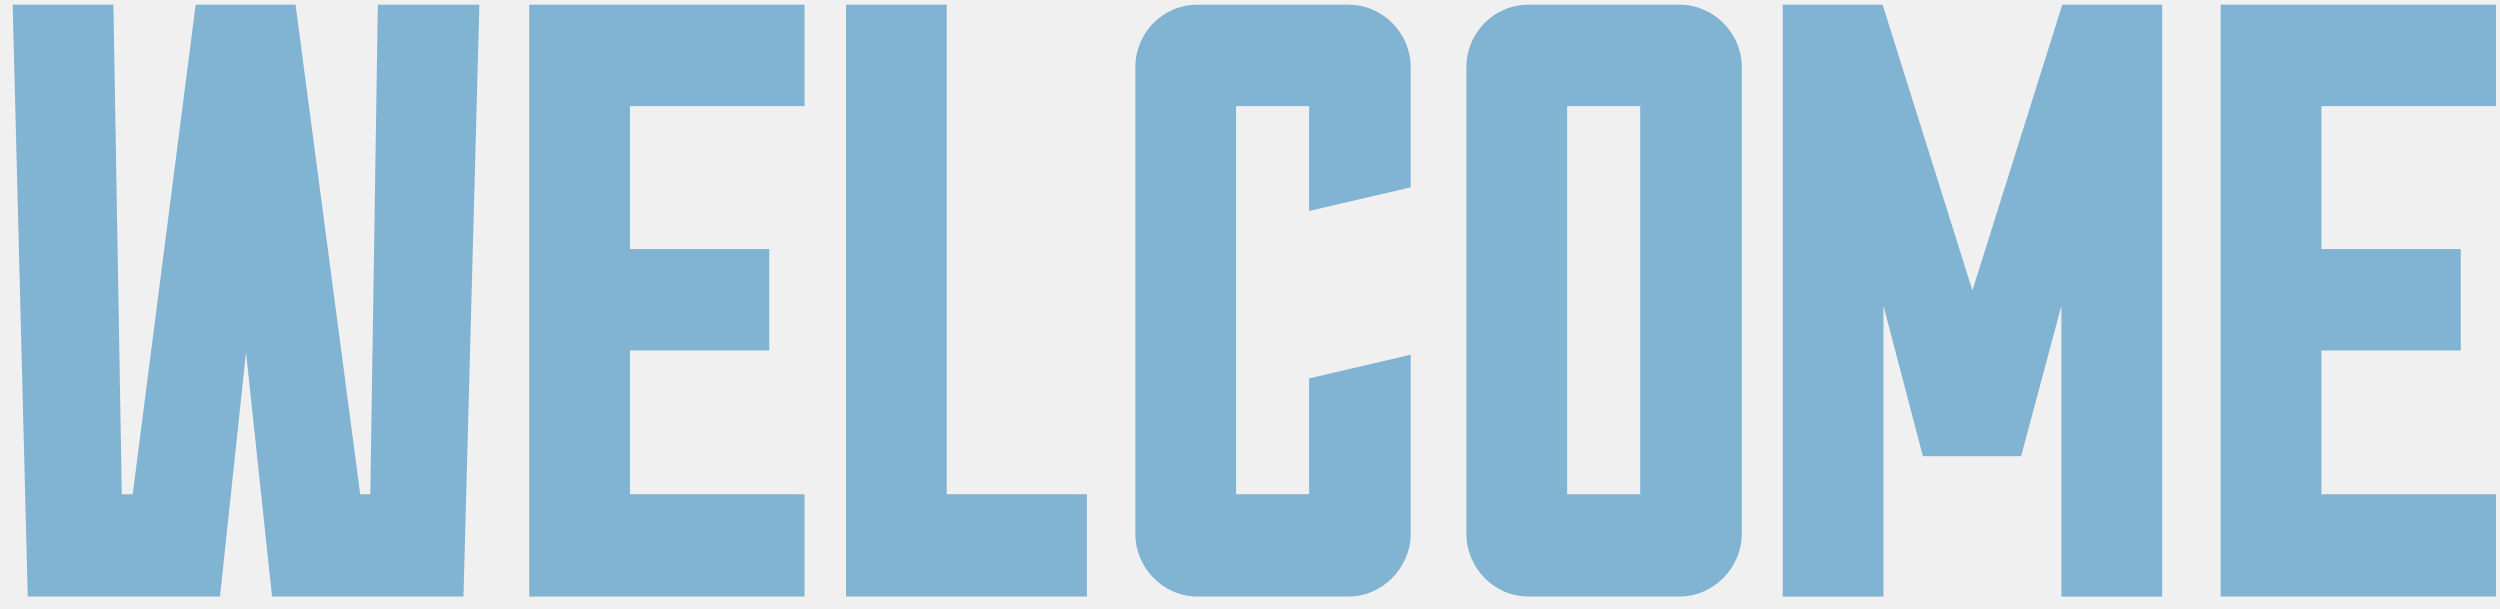
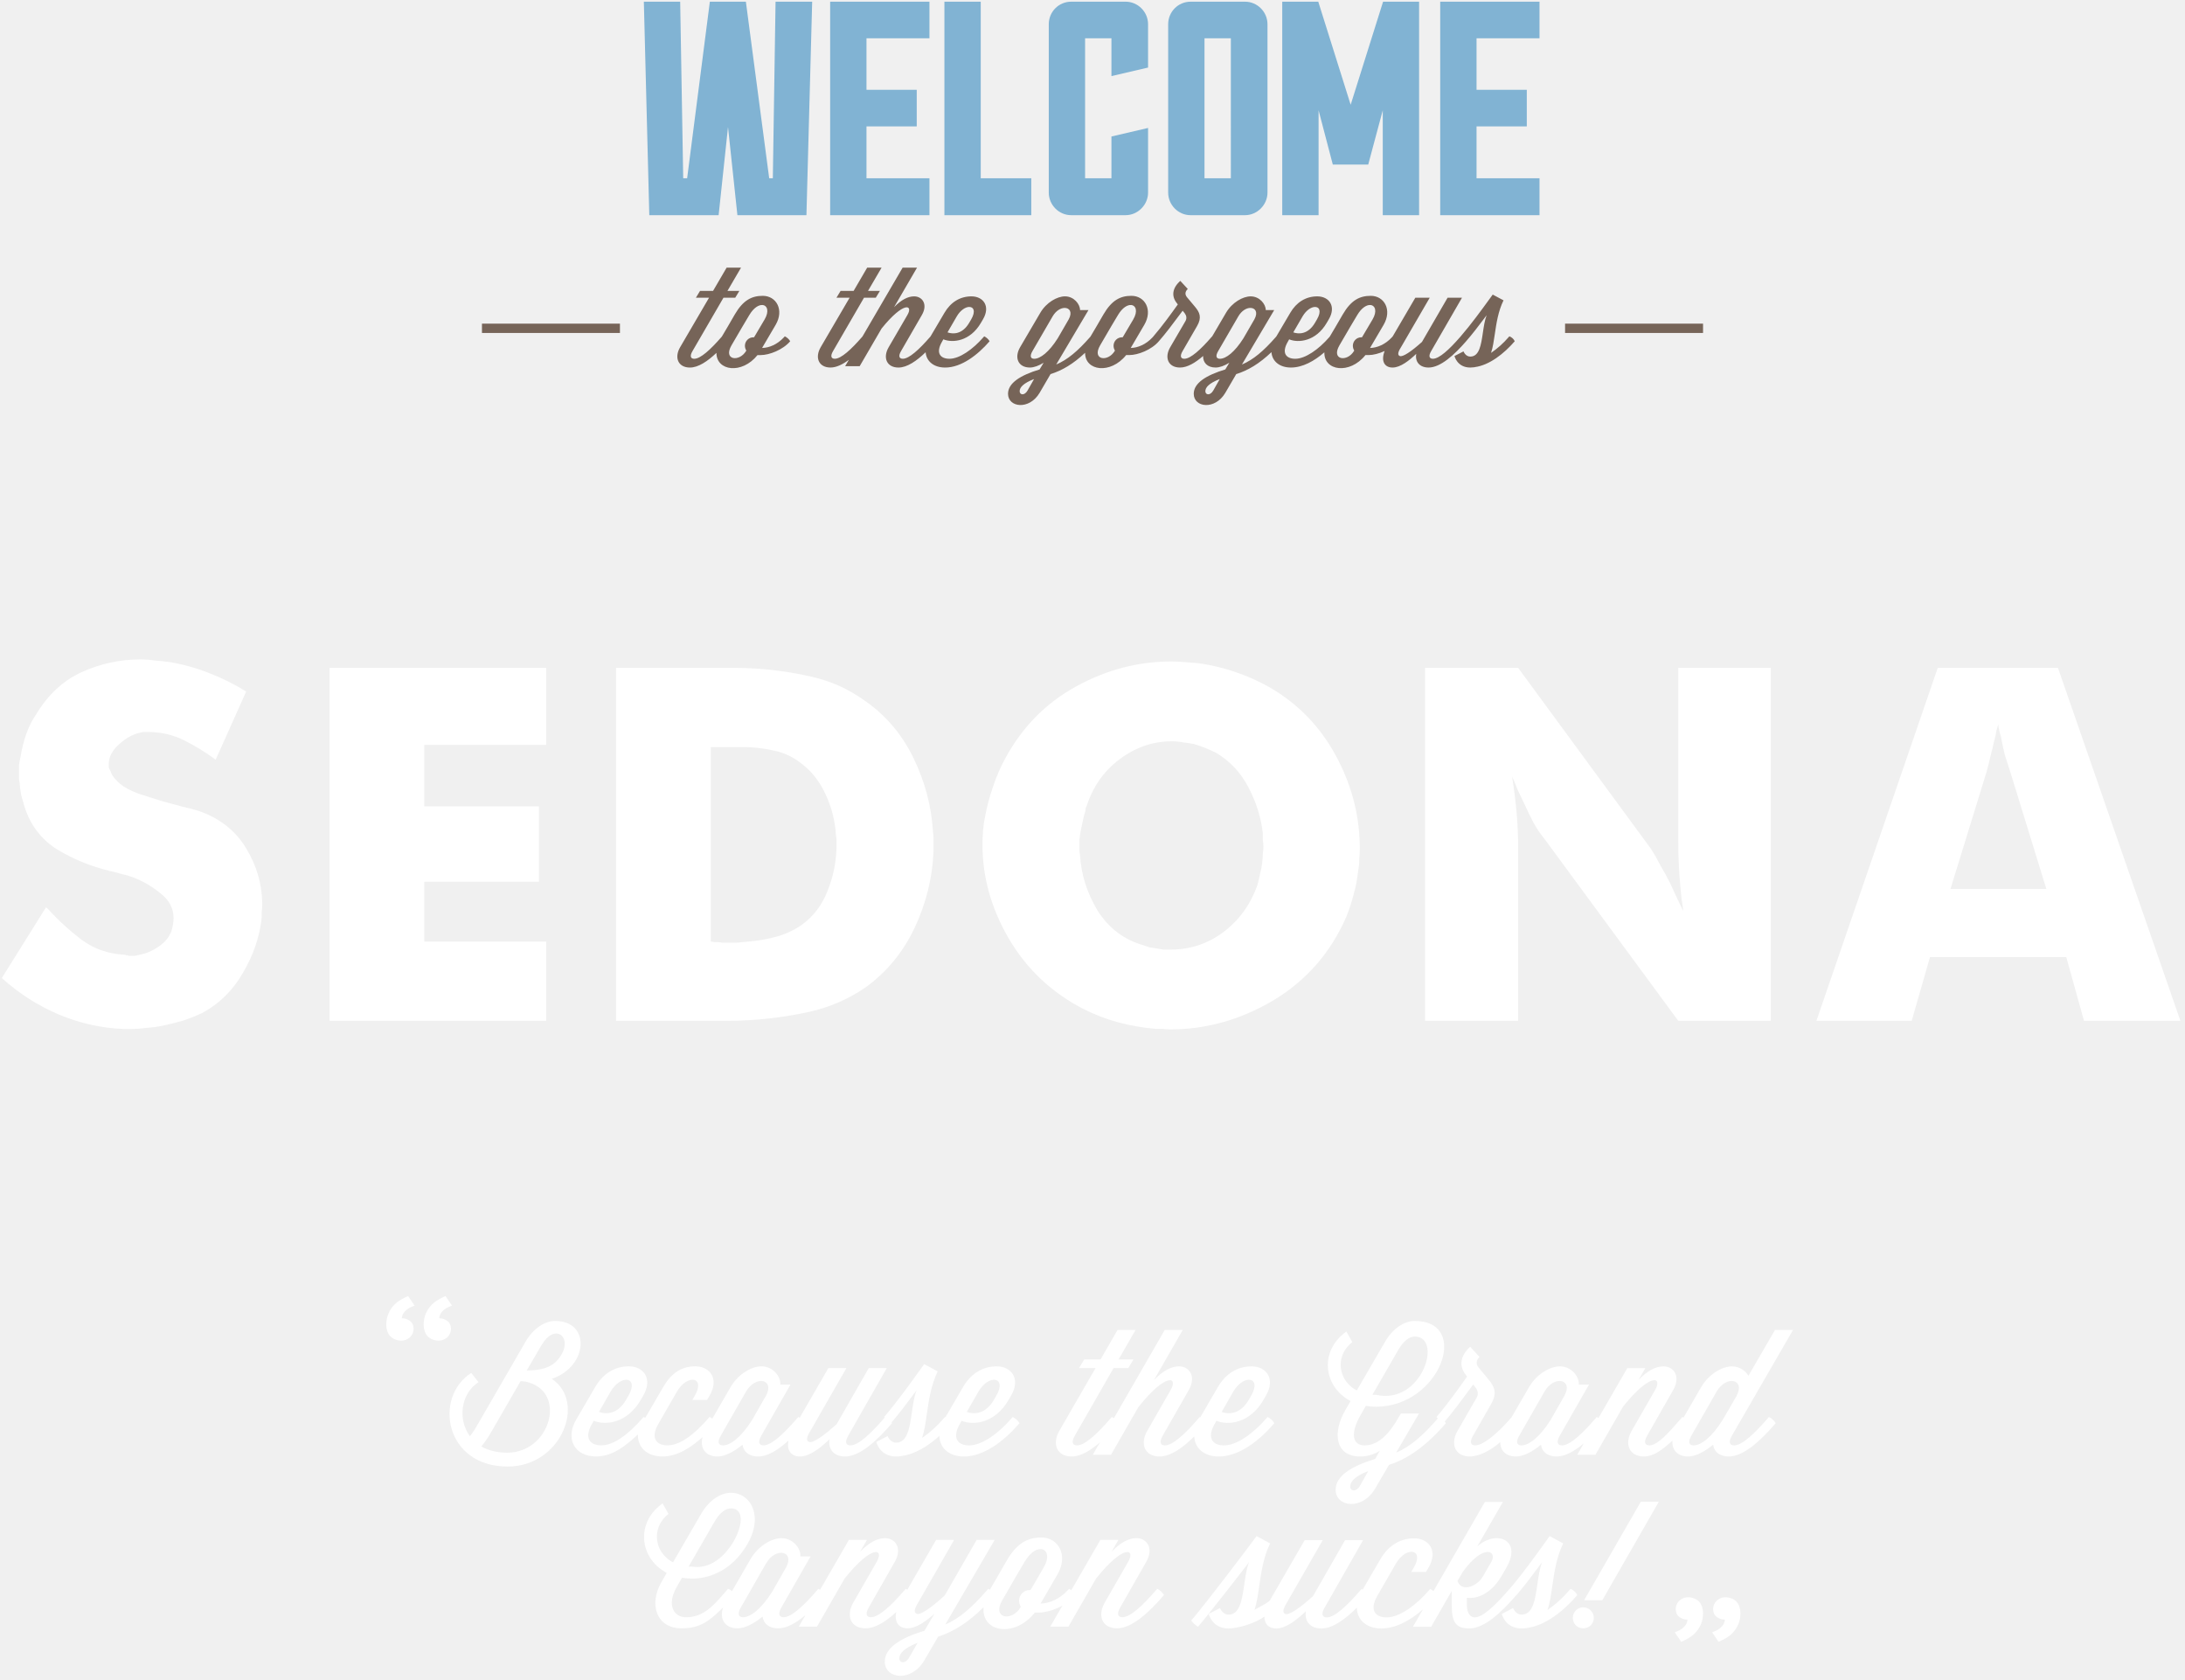
- <svg xmlns="http://www.w3.org/2000/svg" width="189" height="46" viewBox="0 0 189 46" fill="none">
-   <path fill-rule="evenodd" clip-rule="evenodd" d="M60.824 37.364V45.1H40.008V0.353H60.824V8.023H47.624V18.827H58.159V26.497H47.624V37.363L60.824 37.364ZM82.17 45.1V37.364L71.573 37.363V0.353H63.957V45.1H82.17ZM188.7 45.1V37.364H175.499V26.497H186.034V18.827H175.499V8.024H188.7V0.353H167.884V45.1H188.7ZM163.459 0.354H155.908L149.115 21.959L142.324 0.354H134.772V45.101H142.389V23.111L145.371 34.489H152.796L155.843 23.111V45.101H163.459V0.354ZM123.999 8.024H118.476V37.364H124L123.999 8.024ZM131.679 5.085C131.679 2.463 129.521 0.354 126.981 0.354L115.557 0.355C112.957 0.355 110.861 2.464 110.861 5.085V40.37C110.861 42.927 112.957 45.1 115.557 45.1H126.981C129.521 45.1 131.679 42.927 131.679 40.37V5.085ZM98.971 28.606L106.649 26.816V40.368C106.649 42.925 104.492 45.098 101.953 45.098H90.528C87.928 45.098 85.833 42.925 85.833 40.368V5.084C85.833 2.462 87.928 0.354 90.528 0.354H101.951C104.491 0.354 106.648 2.462 106.648 5.084V14.161L98.97 15.951V8.023H93.448V37.363H98.97L98.971 28.606ZM36.241 0.354H28.564L27.994 37.364H27.232L22.344 0.354H14.792L10.032 37.364H9.208L8.573 0.354H0.957L2.099 45.1H16.632L18.599 26.626L20.567 45.1H35.037L36.241 0.354Z" fill="#81B3D3" />
+ <svg xmlns="http://www.w3.org/2000/svg" width="458" height="352" viewBox="0 0 458 352" fill="none">
+   <path fill-rule="evenodd" clip-rule="evenodd" d="M181.774 56.09L178.929 60.967H176.2L175.33 62.401H178.087L172.018 72.784C170.741 74.992 171.642 77.03 174.08 77.03C175.303 77.03 176.618 76.393 177.933 75.409L177.155 76.743H180.201L184.789 68.856C189.433 63.089 191.495 63.836 190.188 66.046L186.268 72.786C184.99 74.996 185.891 77.034 188.329 77.034C190.125 77.034 192.117 75.664 194.022 73.829C194.168 75.686 195.689 77.034 198.112 77.034C201.535 77.034 204.932 74.394 207.428 71.526C207.231 71.123 206.709 70.665 206.302 70.493L206.099 70.719C203.921 73.216 201.135 75.194 199.017 75.194C197.157 75.194 196.053 74.048 197.447 71.639L197.737 71.119C199.683 71.924 203.341 71.55 205.605 67.679L206.042 66.932C207.667 64.179 206.1 62.114 203.632 62.114C201.193 62.114 199.249 63.377 197.972 65.555L195.042 70.52L194.866 70.72C192.689 73.214 190.571 75.192 189.235 75.192C188.569 75.192 188.189 74.732 188.885 73.557L193.24 66.014C194.546 63.749 193.3 62.114 191.616 62.114C190.309 62.114 188.914 62.831 187.406 64.379L192.224 56.09H189.205L180.782 70.528L180.612 70.718C178.436 73.214 176.315 75.192 174.979 75.192C174.312 75.192 173.935 74.732 174.633 73.557L181.105 62.399H183.572L184.444 60.966H181.948L184.793 56.091L181.774 56.09ZM149.465 60.969L152.31 56.094H155.329L152.483 60.967H154.982L154.11 62.403H151.645L145.169 73.561C144.472 74.736 144.85 75.196 145.517 75.196C146.852 75.196 148.974 73.217 151.15 70.721L151.306 70.545L152.543 68.455L154.023 65.902C155.765 62.918 157.563 62.002 159.885 62.002C162.731 62.002 164.414 64.955 162.586 68.082L159.741 72.928C161.252 72.899 162.935 72.184 164.299 70.721L164.504 70.493C164.91 70.665 165.432 71.122 165.632 71.526C164.092 73.332 161.248 74.422 159.448 74.422H158.782C155.513 78.506 150.166 77.763 150.172 73.961C148.306 75.73 146.369 77.034 144.615 77.034C142.177 77.034 141.276 74.996 142.554 72.787L148.622 62.404H145.865L146.735 60.969H149.465ZM160.263 66.967C161.291 65.225 160.825 64.02 159.841 63.93C159.076 63.86 157.998 64.466 157.071 66.022L155.62 68.459L153.326 72.387C151.526 75.484 154.983 75.943 156.405 73.533L156.435 73.477C156.26 73.189 156.144 72.844 156.144 72.473C156.144 71.498 156.927 70.694 157.914 70.694H158.059L160.263 66.967ZM203.575 66.936C204.587 65.192 204.055 64.275 203.086 64.332V64.333C202.334 64.377 201.317 65.011 200.554 66.303L198.608 69.66C199.741 70.062 201.688 70.12 203.138 67.682L203.575 66.936ZM247.404 58.869C245.69 60.389 245.546 62.083 246.621 63.459L246.883 63.803L246.821 63.89C245.492 65.746 243.718 68.225 241.773 70.487L241.775 70.49L241.572 70.719C240.207 72.18 238.526 72.899 237.014 72.928L239.857 68.08C241.687 64.954 240.004 62 237.157 62C234.837 62 233.037 62.918 231.297 65.9L229.813 68.453L228.575 70.545L228.421 70.721C225.924 73.561 223.778 75.392 221.396 76.397L228.159 64.983H226.389C226.389 63.749 225.113 62.113 223.225 62.113C221.601 62.113 219.335 63.378 218.057 65.557L213.819 72.784C212.541 74.992 213.441 77.03 215.879 77.03C216.722 77.03 217.739 76.656 218.756 76.026L217.913 77.43C213.849 78.663 211.293 80.298 211.293 82.536C211.293 85.405 215.735 86.007 217.913 82.336L220.205 78.406C222.621 77.663 224.988 76.259 227.445 73.942C227.424 77.759 232.782 78.509 236.055 74.418H236.723C238.523 74.418 241.368 73.329 242.907 71.522C244.356 69.858 245.487 68.367 247.897 65.127L248.302 65.616C248.679 66.103 248.827 66.706 248.477 67.307L245.284 72.786C244.004 74.996 244.905 77.032 247.345 77.032C248.875 77.032 250.549 76.037 252.187 74.61C252.137 75.996 253.074 77.032 254.806 77.032C255.646 77.032 256.663 76.659 257.68 76.028L256.838 77.43C252.773 78.663 250.222 80.298 250.222 82.536C250.222 85.405 254.662 86.006 256.838 82.336L259.13 78.406C261.59 77.648 264 76.2 266.507 73.807C266.643 75.675 268.165 77.032 270.597 77.032C273.055 77.032 275.496 75.669 277.601 73.842C277.484 77.747 282.911 78.545 286.213 74.42H286.881C287.826 74.42 289.056 74.112 290.238 73.567C289.425 75.64 290.172 77.032 291.899 77.032C293.555 77.032 295.412 75.54 296.863 74.164C296.573 75.769 297.53 77.032 299.447 77.032C301.943 77.032 304.817 74.395 307.315 71.526L307.313 71.524C308.668 69.98 309.896 68.348 310.883 67.038L310.883 67.038C311.143 66.692 311.387 66.369 311.611 66.076C311.211 67.116 311.017 68.435 310.827 69.728C310.452 72.283 310.091 74.736 308.185 74.736C307.169 74.736 306.765 73.646 306.765 73.646L304.875 74.621C304.875 74.621 305.426 77.033 308.185 77.033C308.453 77.033 308.697 77.007 308.959 76.98L309.025 76.973C309.04 76.973 309.055 76.966 309.071 76.96C309.086 76.953 309.101 76.946 309.116 76.946C312.192 76.546 315.24 74.136 317.504 71.526C317.331 71.067 316.808 70.608 316.374 70.492L316.171 70.721C315.106 71.953 313.886 73.042 312.541 73.961C312.916 72.847 313.113 71.5 313.326 70.043C313.657 67.785 314.025 65.265 315.155 62.947L312.891 61.742C312.66 62.055 312.379 62.443 312.056 62.888C310.633 64.851 308.41 67.918 306.185 70.49V70.492L305.982 70.721C303.806 73.217 301.687 75.193 300.351 75.193C299.684 75.193 299.306 74.734 300.004 73.559L306.448 62.401H303.428L298.058 71.666C295.765 73.73 293.996 74.878 293.414 74.619C292.714 74.328 293.313 73.343 293.705 72.699C293.736 72.649 293.765 72.6 293.792 72.555L299.685 62.403H296.665L291.931 70.495L291.732 70.721C290.368 72.184 288.685 72.901 287.174 72.931L290.019 68.082C291.847 64.955 290.169 62.002 287.32 62.002C284.997 62.002 283.197 62.92 281.456 65.905L279.974 68.455L278.737 70.545L278.582 70.723C276.406 73.219 273.618 75.196 271.499 75.196C269.641 75.196 268.539 74.05 269.932 71.641L270.222 71.123C272.166 71.927 275.826 71.553 278.089 67.68L278.527 66.934C280.15 64.18 278.585 62.115 276.117 62.115C273.677 62.115 271.73 63.38 270.454 65.559L267.528 70.524L267.353 70.721C264.854 73.561 262.708 75.394 260.325 76.399L267.089 64.983H265.317C265.317 63.749 264.04 62.115 262.153 62.115C260.528 62.115 258.264 63.378 256.986 65.557L254.09 70.494L254.082 70.49L253.879 70.72C251.703 73.215 249.581 75.194 248.245 75.194C247.578 75.194 247.203 74.734 247.899 73.559L250.917 68.339C251.962 66.532 251.468 65.469 250.48 64.293L248.797 62.283C248.362 61.738 248.362 61.137 248.972 60.563L247.404 58.869ZM237.534 66.967C238.561 65.225 238.094 64.019 237.11 63.929V63.93C236.346 63.86 235.27 64.466 234.342 66.022L232.889 68.459L230.597 72.387C228.797 75.484 232.253 75.943 233.675 73.533L233.703 73.477C233.529 73.189 233.413 72.844 233.413 72.473C233.413 71.498 234.197 70.694 235.183 70.694H235.33L237.534 66.967ZM287.268 63.929C288.252 64.019 288.721 65.225 287.694 66.967L285.488 70.694H285.341C284.355 70.694 283.573 71.498 283.573 72.473C283.573 72.844 283.689 73.189 283.862 73.477L283.832 73.533C282.411 75.943 278.957 75.484 280.757 72.387L283.049 68.459L284.5 66.022C285.427 64.466 286.503 63.86 287.268 63.93V63.929ZM276.053 66.936C277.065 65.193 276.536 64.277 275.568 64.334V64.335C274.816 64.379 273.798 65.013 273.036 66.305L271.088 69.66C272.221 70.062 274.167 70.12 275.618 67.682L276.053 66.936ZM223.165 64.535C224.188 64.529 224.843 65.419 224.01 66.935L221.718 70.895C219.888 73.792 218.058 75.195 216.78 75.195C216.113 75.195 215.735 74.736 216.431 73.561L220.643 66.305C221.353 65.088 222.37 64.54 223.165 64.535ZM262.933 66.935C263.766 65.419 263.111 64.529 262.088 64.535C261.293 64.54 260.276 65.088 259.566 66.305L255.356 73.561C254.662 74.736 255.038 75.195 255.705 75.195C256.981 75.195 258.813 73.792 260.641 70.895L262.933 66.935ZM216.75 79.443L216.749 79.444C214.459 80.332 213.732 81.22 213.732 81.994C213.732 82.797 214.748 82.968 215.386 81.85L216.749 79.444L216.75 79.444V79.443ZM255.674 79.444L255.675 79.443V79.444L255.674 79.444ZM255.674 79.444L254.313 81.85C253.673 82.968 252.657 82.797 252.657 81.994C252.657 81.22 253.383 80.332 255.674 79.444ZM101.025 67.831H129.947V69.781H101.025V67.831ZM356.977 67.831H328.055V69.781H356.977V67.831Z" fill="#766458" />
+   <path fill-rule="evenodd" clip-rule="evenodd" d="M194.824 37.364V45.1H174.008V0.353H194.824V8.023H181.624V18.827H192.159V26.497H181.624V37.363L194.824 37.364ZM216.17 45.1V37.364L205.573 37.363V0.353H197.957V45.1H216.17ZM322.7 45.1V37.364H309.499V26.497H320.034V18.827H309.499V8.024H322.7V0.353H301.884V45.1H322.7ZM297.459 0.354H289.908L283.115 21.959L276.324 0.354H268.772V45.101H276.389V23.111L279.371 34.489H286.796L289.843 23.111V45.101H297.459V0.354ZM257.999 8.024H252.476V37.364H258L257.999 8.024ZM265.679 5.085C265.679 2.463 263.521 0.354 260.981 0.354L249.557 0.355C246.957 0.355 244.861 2.464 244.861 5.085V40.37C244.861 42.927 246.957 45.1 249.557 45.1H260.981C263.521 45.1 265.679 42.927 265.679 40.37V5.085ZM232.971 28.606L240.649 26.816V40.368C240.649 42.925 238.492 45.098 235.953 45.098H224.528C221.928 45.098 219.833 42.925 219.833 40.368V5.084C219.833 2.462 221.928 0.354 224.528 0.354H235.951C238.491 0.354 240.648 2.462 240.648 5.084V14.161L232.97 15.951V8.023H227.448V37.363H232.97L232.971 28.606ZM170.241 0.354H162.564L161.994 37.364H161.232L156.344 0.354H148.792L144.032 37.364H143.208L142.573 0.354H134.957L136.099 45.1H150.632L152.599 26.626L154.567 45.1H169.037L170.241 0.354Z" fill="#81B3D3" />
+   <path fill-rule="evenodd" clip-rule="evenodd" d="M9.673 190.115C9.75 190.193 9.789 190.27 9.789 190.348C9.867 190.348 9.944 190.386 10.021 190.464C12.111 192.786 14.473 194.954 17.105 196.967C19.737 198.902 22.757 199.947 26.163 200.102C26.241 200.102 26.318 200.142 26.395 200.219H26.744C26.821 200.219 26.899 200.257 26.976 200.335H28.253C28.641 200.257 28.989 200.18 29.299 200.102C30.54 199.869 31.724 199.396 32.783 198.709C33.943 198.012 34.834 197.16 35.453 196.154L35.686 195.689L35.918 195.225C36.073 194.683 36.189 194.18 36.267 193.715C36.344 193.251 36.383 192.825 36.383 192.438C36.383 190.348 35.453 188.606 33.596 187.212C31.864 185.769 29.901 184.631 27.789 183.844C26.995 183.551 26.179 183.318 25.35 183.148C24.622 182.928 23.886 182.734 23.144 182.567H22.912C22.834 182.49 22.757 182.451 22.68 182.451C18.915 181.533 15.312 180.045 11.996 178.038C8.666 175.948 6.383 172.967 5.144 169.096C4.901 168.286 4.669 167.473 4.447 166.657C4.288 165.773 4.172 164.882 4.099 163.987C4.028 163.721 3.989 163.448 3.983 163.173V160.386C4.06 159.767 4.176 159.148 4.331 158.528C4.571 156.947 4.96 155.391 5.492 153.883C6.034 152.335 6.731 150.941 7.582 149.703C10.06 145.599 13.234 142.657 17.105 140.877C21.054 139.096 25.157 138.206 29.415 138.206C30.422 138.206 31.428 138.283 32.435 138.438C33.523 138.516 34.607 138.632 35.686 138.786C38.51 139.261 41.274 140.04 43.931 141.109C46.718 142.193 49.273 143.47 51.596 144.941L45.209 159.225C43.125 157.681 40.91 156.321 38.589 155.161C36.267 153.999 33.751 153.419 31.041 153.419H30.111C28.331 153.651 26.667 154.464 25.118 155.857C23.57 157.173 22.796 158.606 22.796 160.154V160.851C22.873 161.083 22.989 161.315 23.144 161.548C23.299 162.09 23.57 162.593 23.957 163.058C24.344 163.522 24.77 163.948 25.234 164.335C26.086 165.032 27.324 165.69 28.951 166.309C30.576 166.851 32.28 167.393 34.061 167.935C35.531 168.322 36.963 168.709 38.357 169.096C39.751 169.406 40.912 169.716 41.841 170.026C46.176 171.574 49.428 174.167 51.596 177.806C53.763 181.367 54.886 185.161 54.963 189.186V189.767C54.963 190.232 54.925 190.697 54.847 191.161V192.438C54.383 196.464 53.067 200.296 50.899 203.935C48.809 207.574 45.983 210.361 42.422 212.297C41.1 212.918 39.743 213.461 38.357 213.922C36.973 214.307 35.579 214.656 34.177 214.968C33.027 215.199 31.863 215.354 30.693 215.432C29.577 215.584 28.452 215.661 27.325 215.664H26.047C21.402 215.51 16.835 214.503 12.344 212.644C7.854 210.709 3.867 208.154 0.384 204.98L9.673 190.115ZM225.567 143.869C219.219 147.353 214.264 152.386 210.703 158.966L210.702 158.965C209.679 160.861 208.824 162.842 208.147 164.887C207.462 166.859 206.919 168.877 206.522 170.926C206.289 172.011 206.134 173.055 206.057 174.061C205.98 175.068 205.941 176.075 205.941 177.081C205.941 183.894 207.799 190.475 211.515 196.823C215.231 203.094 220.341 207.933 226.844 211.339C229.212 212.565 231.704 213.538 234.276 214.242C236.864 214.931 239.506 215.397 242.173 215.636H243.683C244.222 215.713 244.765 215.752 245.309 215.752C252.895 215.752 260.135 213.7 267.025 209.597C273.915 205.417 278.986 199.572 282.237 192.062C282.845 190.55 283.349 188.998 283.747 187.417C284.205 185.823 284.516 184.191 284.676 182.54C284.831 181.765 284.909 180.991 284.909 180.217C284.986 179.365 285.025 178.552 285.025 177.778C285.025 171.354 283.515 165.198 280.496 159.314C277.477 153.353 273.219 148.592 267.722 145.03C265.173 143.407 262.445 142.082 259.593 141.082C256.849 140.086 254.007 139.386 251.115 138.992C250.186 138.914 249.219 138.837 248.212 138.759C247.283 138.682 246.354 138.643 245.425 138.643C238.535 138.643 231.915 140.385 225.567 143.869ZM298.712 213.95V139.976H318.222L346.093 177.95C346.813 179.075 347.472 180.238 348.067 181.434C348.771 182.608 349.429 183.809 350.041 185.034L351.435 188.054C351.899 189.06 352.364 190.027 352.828 190.956C352.755 190.138 352.639 189.324 352.48 188.518C352.403 187.744 352.325 186.931 352.248 186.079C352.09 184.495 351.974 182.908 351.899 181.318C351.819 179.655 351.78 177.989 351.783 176.324V139.976H371.176V213.95H351.783L323.68 175.744C322.906 174.815 322.17 173.731 321.474 172.493C320.77 171.161 320.111 169.805 319.5 168.428C319.05 167.453 318.586 166.485 318.106 165.525C317.747 164.585 317.359 163.655 316.945 162.738C317.332 165.138 317.642 167.577 317.874 170.054C318.106 172.531 318.216 175.009 318.222 177.486V213.95H298.712ZM406.172 139.976L380.74 213.95H400.714L404.546 200.595H433.114L436.83 213.95H457.036L431.372 139.976H406.172ZM408.844 186.311L416.392 161.808C416.699 160.733 416.971 159.649 417.205 158.556C417.521 157.445 417.792 156.322 418.017 155.189C418.094 155.034 418.134 154.918 418.134 154.84C418.134 154.686 418.172 154.531 418.25 154.376C418.327 153.911 418.405 153.485 418.482 153.098C418.637 152.634 418.753 152.208 418.83 151.821C418.908 152.208 418.985 152.634 419.063 153.098C419.14 153.486 419.256 153.911 419.411 154.376C419.653 155.659 419.924 156.937 420.224 158.208C420.6 159.412 420.987 160.612 421.385 161.808L428.934 186.311H408.844ZM263.542 185.559C263.774 184.785 263.968 183.972 264.122 183.12C264.355 182.269 264.51 181.417 264.587 180.565C264.665 180.024 264.703 179.482 264.703 178.94C264.781 178.398 264.819 177.894 264.819 177.43C264.819 176.963 264.78 176.497 264.703 176.036V174.643C264.316 171.313 263.31 168.101 261.683 165.004C260.058 161.907 257.813 159.507 254.948 157.804C254.174 157.417 253.4 157.069 252.626 156.759C251.852 156.449 251.077 156.179 250.303 155.946C249.535 155.792 248.76 155.676 247.981 155.598C247.216 155.444 246.438 155.366 245.658 155.365C241.71 155.365 238.071 156.605 234.742 159.082C231.413 161.559 229.09 164.849 227.774 168.952L227.542 169.417V169.881C227.303 170.604 227.109 171.341 226.962 172.088C226.807 172.785 226.652 173.52 226.497 174.294L226.265 175.92V178.359C226.265 178.591 226.303 178.862 226.381 179.172C226.613 183.275 227.851 187.185 230.097 190.901C232.419 194.539 235.594 196.939 239.619 198.101L241.013 198.565C241.477 198.643 241.981 198.72 242.523 198.797L243.916 199.03H245.31C249.413 199.03 253.09 197.83 256.342 195.43C259.671 192.952 262.071 189.662 263.542 185.559ZM169.541 212.092C173.799 211.162 177.747 209.459 181.386 206.982H181.387C185.877 203.73 189.322 199.55 191.722 194.44C194.122 189.33 195.438 184.027 195.671 178.53V175.627C195.671 175.162 195.632 174.698 195.554 174.234C195.245 168.968 193.89 163.859 191.49 158.904C189.09 153.95 185.722 149.963 181.387 146.944C178.023 144.485 174.189 142.746 170.123 141.834C166.097 140.905 161.993 140.324 157.813 140.092C156.652 140.014 155.452 139.976 154.213 139.976H129.129V213.95H152.935C154.175 213.95 155.414 213.911 156.651 213.834C160.986 213.602 165.283 213.022 169.541 212.092ZM148.986 197.343C149.218 197.343 149.451 197.382 149.683 197.459H150.496C150.806 197.459 151.076 197.499 151.309 197.576H154.444C155.296 197.498 156.109 197.421 156.883 197.343C158.887 197.19 160.87 196.84 162.805 196.298C164.741 195.756 166.483 194.943 168.031 193.859C170.509 192.079 172.328 189.679 173.489 186.659C174.721 183.595 175.352 180.323 175.347 177.021V176.091C175.347 175.782 175.309 175.472 175.231 175.163C175.079 172.23 174.369 169.353 173.141 166.685C171.902 163.898 170.199 161.692 168.031 160.065C166.441 158.767 164.574 157.853 162.573 157.395C160.592 156.924 158.569 156.652 156.534 156.582H148.986V197.343ZM69.076 139.975V213.949H114.482V197.343H88.934V184.801H112.973V169.007H88.934V156.117H114.482V139.975H69.076ZM351.423 336.358C351.31 336.649 351.253 336.941 351.253 337.235C351.253 337.953 351.5 338.504 351.993 338.884C352.488 339.268 353.063 339.458 353.713 339.458C353.689 339.839 353.589 340.176 353.409 340.468C353.23 340.759 353.001 341.016 352.733 341.228C352.466 341.441 352.179 341.621 351.876 341.767C351.572 341.912 351.298 342.029 351.048 342.119L352.398 344.109C352.431 344.093 352.464 344.077 352.496 344.062L352.526 344.048L352.582 344.022C352.644 343.993 352.706 343.966 352.768 343.939C352.974 343.851 353.214 343.731 353.494 343.587C353.802 343.424 354.1 343.244 354.387 343.047C354.689 342.844 354.972 342.613 355.23 342.356C355.783 341.807 356.223 341.154 356.526 340.436C356.83 339.717 356.981 338.928 356.981 338.078C356.981 337.627 356.915 337.201 356.779 336.797C356.644 336.393 356.454 336.045 356.207 335.753C355.916 335.436 355.56 335.196 355.146 335.026C354.73 334.858 354.298 334.774 353.848 334.774C353.443 334.774 353.078 334.848 352.753 334.994C352.443 335.129 352.162 335.323 351.926 335.566C351.703 335.802 351.535 336.065 351.423 336.358ZM359.09 337.235C359.09 336.942 359.147 336.649 359.257 336.358C359.37 336.065 359.539 335.802 359.763 335.566C359.99 335.331 360.263 335.138 360.588 334.994C360.915 334.849 361.278 334.774 361.684 334.774C362.134 334.774 362.567 334.858 362.981 335.026C363.398 335.196 363.751 335.436 364.042 335.753C364.292 336.045 364.482 336.393 364.616 336.797C364.75 337.202 364.818 337.628 364.818 338.078C364.827 338.887 364.672 339.689 364.363 340.436C364.059 341.154 363.618 341.806 363.065 342.356C362.806 342.613 362.523 342.844 362.22 343.047C361.934 343.246 361.636 343.426 361.327 343.587C361.047 343.732 360.807 343.851 360.602 343.939C360.478 343.993 360.354 344.05 360.232 344.109L358.884 342.119C359.131 342.03 359.404 341.912 359.709 341.767C360.013 341.621 360.299 341.441 360.569 341.228C360.837 341.014 361.063 340.761 361.242 340.468C361.423 340.176 361.524 339.84 361.546 339.458C360.924 339.469 360.318 339.266 359.827 338.884C359.337 338.504 359.09 337.953 359.09 337.236V337.235ZM94.36 279.394C94.473 279.103 94.53 278.81 94.53 278.519H94.531C94.531 277.8 94.283 277.251 93.791 276.87C93.297 276.488 92.723 276.298 92.073 276.298C92.096 275.915 92.196 275.577 92.376 275.285C92.556 274.993 92.779 274.74 93.049 274.527C93.319 274.313 93.606 274.134 93.909 273.988C94.178 273.858 94.454 273.74 94.734 273.636L93.386 271.648C93.342 271.67 93.219 271.728 93.016 271.815C92.813 271.904 92.571 272.023 92.291 272.167C91.983 272.329 91.685 272.509 91.398 272.707C91.095 272.909 90.812 273.14 90.554 273.397C90.001 273.947 89.56 274.599 89.257 275.317C88.954 276.037 88.802 276.825 88.802 277.677C88.8 278.112 88.868 278.544 89.004 278.957C89.126 279.339 89.321 279.694 89.577 280.002C89.872 280.319 90.234 280.567 90.637 280.727C91.049 280.895 91.489 280.98 91.934 280.979C92.656 280.989 93.351 280.703 93.857 280.187C94.076 279.959 94.247 279.689 94.36 279.394ZM86.694 278.519C86.689 279.141 86.449 279.738 86.021 280.189C85.785 280.431 85.505 280.625 85.195 280.76C84.869 280.906 84.503 280.98 84.099 280.98C83.654 280.981 83.213 280.896 82.801 280.728C82.398 280.567 82.036 280.319 81.741 280.002C81.484 279.694 81.289 279.339 81.168 278.957C81.032 278.544 80.963 278.112 80.966 277.677C80.966 276.825 81.116 276.037 81.421 275.317C81.724 274.599 82.165 273.946 82.718 273.397C82.965 273.149 83.245 272.92 83.561 272.706C83.875 272.494 84.173 272.313 84.454 272.166C84.734 272.022 84.974 271.904 85.178 271.816L85.235 271.79C85.404 271.714 85.509 271.667 85.55 271.646L86.897 273.634C86.649 273.724 86.375 273.842 86.071 273.987C85.768 274.134 85.481 274.313 85.214 274.525C84.947 274.737 84.718 274.994 84.538 275.284C84.359 275.576 84.258 275.914 84.236 276.296C84.886 276.296 85.46 276.486 85.954 276.869C86.447 277.251 86.694 277.799 86.694 278.519ZM335.859 335.393H332.044L343.925 314.757H347.701L335.859 335.393ZM331.863 336.881C330.627 336.881 329.682 337.861 329.682 339.099C329.682 340.337 330.628 341.279 331.863 341.279C333.095 341.279 334.08 340.335 334.08 339.099C334.08 337.863 333.095 336.881 331.863 336.881ZM306.601 329.466L305.511 331.354C306.346 333.825 309.65 332.445 310.78 330.483L312.595 327.359C313.94 325.069 310.961 323.398 306.601 329.466ZM330.603 334.334C330.385 333.754 329.731 333.171 329.186 333.027L328.931 333.319C327.602 334.879 326.075 336.258 324.389 337.423C324.859 336.012 325.106 334.304 325.372 332.458C325.784 329.599 326.244 326.409 327.657 323.473L324.822 321.946C324.544 322.328 324.207 322.799 323.821 323.338L323.82 323.339L323.82 323.339C322.043 325.822 319.236 329.743 316.43 333.027C316.436 333.037 316.446 333.045 316.451 333.052C316.445 333.049 316.438 333.045 316.431 333.041C316.423 333.035 316.414 333.03 316.406 333.027L316.153 333.319C313.426 336.479 310.776 338.985 309.103 338.985C308.269 338.985 307.469 338.149 307.469 336.442V334.88C310.121 335.207 312.919 333.462 314.699 330.376L315.715 328.633C319.237 322.603 313.498 320.603 309.647 324.129L315.022 314.792H311.243L300.468 333.487C300.261 333.303 300.029 333.15 299.779 333.03L299.523 333.322C296.8 336.482 293.312 338.988 290.66 338.988C288.335 338.988 286.955 337.535 288.699 334.484L292.583 327.727C294.763 323.985 298.615 324.603 296.361 328.527L295.817 329.471H298.907L299.452 328.527C301.486 325.039 299.523 322.423 296.437 322.423C293.386 322.423 290.95 324.023 289.352 326.783L285.634 333.163C285.614 333.151 285.594 333.139 285.575 333.127C285.515 333.091 285.456 333.055 285.401 333.031L285.146 333.323C282.422 336.483 279.771 338.989 278.099 338.989C277.263 338.989 276.793 338.409 277.663 336.919L285.729 322.786H281.949L275.23 334.52C272.357 337.135 270.145 338.588 269.416 338.262C268.54 337.892 269.289 336.646 269.78 335.83C269.818 335.766 269.855 335.705 269.889 335.647L277.263 322.786H273.485L266.147 335.481C265.641 335.942 264.838 336.372 264.114 336.761C263.67 336.999 263.256 337.221 262.957 337.425C263.428 336.013 263.674 334.305 263.941 332.458V332.458L263.941 332.457C264.353 329.599 264.814 326.41 266.226 323.475L263.394 321.948C261.831 324.091 253.111 335.646 249.696 339.641C250.021 340.113 250.568 340.586 251.112 340.949C253.255 338.479 260.45 329.215 261.794 327.435C261.293 328.753 261.051 330.425 260.814 332.063C260.345 335.3 259.895 338.407 257.506 338.407C256.236 338.407 255.726 337.025 255.726 337.025L253.365 338.261C253.365 338.261 254.055 341.311 257.505 341.311C257.839 341.311 258.141 341.281 258.469 341.248L258.469 341.248L258.561 341.239C258.568 341.239 258.574 341.238 258.581 341.236C258.587 341.234 258.593 341.231 258.599 341.228C258.604 341.226 258.609 341.224 258.614 341.221L258.614 341.221C258.625 341.215 258.635 341.21 258.646 341.207L258.651 341.205L258.654 341.204C258.659 341.204 258.663 341.203 258.667 341.203C260.587 340.949 263.245 340.065 265.027 338.833C265.015 340.37 265.943 341.311 267.527 341.311C269.595 341.311 271.922 339.422 273.737 337.679C273.376 339.714 274.572 341.311 276.972 341.311C279.318 341.311 281.931 339.425 284.409 336.948C284.443 339.458 286.377 341.311 289.535 341.311C292.601 341.311 295.649 339.598 298.276 337.295L296.171 340.949H299.987L304.31 333.429V336.443C304.31 339.675 304.927 341.311 307.98 341.311C311.103 341.311 314.701 337.97 317.825 334.336C317.823 334.333 317.821 334.33 317.818 334.326C317.812 334.319 317.806 334.311 317.805 334.302C317.819 334.314 317.836 334.325 317.852 334.336C319.565 332.362 321.117 330.271 322.355 328.602C322.666 328.183 322.958 327.79 323.227 327.432C322.727 328.75 322.486 330.42 322.249 332.058C321.78 335.296 321.33 338.405 318.94 338.405C317.67 338.405 317.16 337.023 317.16 337.023L314.798 338.259C314.798 338.259 315.489 341.309 318.94 341.309C319.268 341.309 319.566 341.28 319.892 341.247L319.996 341.237C320.012 341.237 320.027 341.23 320.043 341.222C320.062 341.212 320.081 341.202 320.101 341.202C323.954 340.69 327.769 337.64 330.602 334.332L330.603 334.334ZM215.829 333.248H216.012L218.772 328.526C221.06 324.601 217.428 322.821 214.775 327.326L212.959 330.414L210.089 335.391C207.836 339.315 212.16 339.895 213.939 336.845L213.976 336.772C213.758 336.41 213.613 335.975 213.613 335.503C213.613 334.265 214.594 333.248 215.829 333.248ZM190.582 347.379C189.782 348.796 188.51 348.579 188.51 347.563C188.51 346.583 189.419 345.457 192.325 344.329L190.582 347.379ZM155.737 338.952C157.299 338.952 159.552 337.244 161.84 333.649L164.781 328.489C166.635 325.073 162.603 324.166 160.568 327.688L155.301 336.881C154.43 338.372 154.902 338.952 155.737 338.952ZM149.786 318.899C150.912 316.972 152.148 316.137 153.201 316.137C154.619 316.137 155.272 317.081 155.272 318.462C155.272 321.986 150.908 329.295 145.1 328.343H144.337L149.786 318.899ZM242.309 333.285L242.563 332.993L242.564 332.994C243.074 333.212 243.727 333.794 243.982 334.305C240.856 337.938 237.262 341.28 234.136 341.28C231.083 341.28 229.958 338.703 231.556 335.904L236.46 327.366C238.096 324.568 235.516 323.625 229.739 330.855L223.963 340.918H220.148L222.688 336.524C221.002 337.454 219.134 337.974 217.754 337.974H216.919C212.681 343.332 205.653 342.129 206.173 336.852C202.921 340.071 199.807 342.03 196.648 343.024L193.742 348.002C191.02 352.652 185.46 351.888 185.46 348.255C185.46 345.423 188.657 343.314 193.78 341.79L195.851 338.23C194.142 339.754 192.073 341.28 190.256 341.28C188.374 341.28 187.415 339.948 187.868 337.87C185.694 339.86 183.461 341.28 181.428 341.28C178.377 341.28 177.251 338.704 178.849 335.904L183.753 327.37C185.388 324.571 182.808 323.628 177.031 330.858L171.255 340.921H167.441L168.833 338.51C166.891 340.159 164.923 341.283 163.113 341.283C161.189 341.283 160.025 340.268 159.845 338.814C158.028 340.303 156.139 341.283 154.613 341.283C151.938 341.283 150.742 339.302 151.565 336.928L151.341 337.141L151.341 337.141C148.851 339.51 146.988 341.283 142.884 341.283C137.544 341.283 135.983 336.199 138.634 331.621L139.759 329.657C136.709 328.059 135.001 325.152 135.001 322.139C135.001 319.593 136.198 317.017 138.888 315.089L140.123 317.307C138.489 318.577 137.689 320.321 137.689 322.064C137.689 324.172 138.853 326.279 141.069 327.442L146.955 317.305C148.661 314.327 151.132 312.873 153.203 312.873C155.999 312.873 158.216 315.088 158.216 318.503C158.216 319.993 157.743 321.736 156.69 323.589C153.711 328.784 149.133 330.856 145.1 330.856C144.339 330.856 143.648 330.779 142.958 330.672L141.903 332.524C139.653 336.376 141.214 338.955 143.793 338.955C147.468 338.955 149.552 336.538 152.206 333.459L152.353 333.288L152.607 332.996C152.878 333.069 153.175 333.251 153.435 333.484L157.338 326.748C158.934 323.985 161.77 322.388 163.803 322.388C166.274 322.388 167.909 324.604 167.764 326.202H169.907L163.803 336.882C162.932 338.374 163.404 338.954 164.239 338.954C165.912 338.954 168.564 336.447 171.287 333.287L171.541 332.995C171.666 333.053 171.786 333.12 171.9 333.197L177.938 322.752H181.718L180.301 325.221C182.189 323.259 183.897 322.387 185.532 322.387C187.639 322.387 189.201 324.459 187.566 327.329L182.117 336.882C181.246 338.374 181.718 338.954 182.553 338.954C184.225 338.954 186.876 336.447 189.601 333.287L189.855 332.995C189.97 333.049 190.081 333.111 190.186 333.182L196.214 322.752H199.992L192.617 335.612L192.57 335.692L192.506 335.798C192.016 336.616 191.271 337.859 192.145 338.228C192.871 338.554 195.124 337.065 198.031 334.378L204.714 322.752H208.493L198.138 340.482C201.116 339.207 203.768 336.882 206.893 333.287L207.147 332.996C207.266 333.05 207.38 333.114 207.489 333.186L209.109 330.416L210.961 327.183C213.142 323.405 215.393 322.243 218.3 322.243C221.862 322.243 223.968 325.982 221.68 329.944L218.12 336.084C220.009 336.047 222.117 335.137 223.823 333.285L224.078 332.993C224.248 333.073 224.41 333.17 224.56 333.283L230.648 322.75H234.427L233.01 325.219C234.9 323.257 236.605 322.386 238.241 322.386C240.346 322.386 241.912 324.457 240.276 327.327L234.826 336.88C233.955 338.372 234.426 338.952 235.262 338.952C236.934 338.952 239.587 336.445 242.309 333.285ZM361.194 297.421C358.904 301.162 356.579 302.942 354.982 302.942C354.147 302.942 353.675 302.362 354.545 300.872L359.812 291.679C361.847 288.155 365.879 289.064 364.026 292.479H364.061L361.194 297.421ZM318.903 302.942C320.464 302.942 322.717 301.234 325.007 297.64L327.948 292.479C329.8 289.064 325.768 288.155 323.734 291.679L318.466 300.872C317.596 302.362 318.067 302.942 318.903 302.942ZM285.09 311.37C284.293 312.787 283.02 312.57 283.02 311.554C283.02 310.573 283.892 309.447 286.799 308.32L285.09 311.37ZM296.535 280.129C295.48 280.129 294.245 280.963 293.118 282.889L287.67 292.334H288.433C298.06 294.564 302.529 280.129 296.535 280.129ZM370.782 296.986L370.527 297.276C367.807 300.436 365.153 302.943 363.48 302.943C362.645 302.943 362.173 302.363 363.043 300.872L375.832 278.748H372.053L366.496 288.339C365.842 287.285 364.606 286.377 363.043 286.377C361.008 286.377 358.176 287.976 356.577 290.736L352.879 297.116C352.866 297.109 352.853 297.101 352.84 297.093L352.815 297.078C352.757 297.043 352.699 297.008 352.645 296.984L352.39 297.276C349.667 300.436 347.39 302.942 345.718 302.942C344.881 302.942 344.411 302.362 345.28 300.872L350.73 291.317C352.367 288.447 350.802 286.375 348.696 286.375C347.06 286.375 345.356 287.246 343.464 289.21L344.881 286.74H341.102L335.065 297.187C334.95 297.11 334.83 297.042 334.705 296.984L334.449 297.276C331.726 300.436 329.075 302.942 327.403 302.942C326.568 302.942 326.097 302.362 326.967 300.872L333.07 290.19H330.926C331.072 288.592 329.438 286.375 326.966 286.375C324.931 286.375 322.096 287.974 320.498 290.733L316.846 297.039L316.64 297.273C313.918 300.432 310.89 302.938 309.22 302.938C308.383 302.938 307.913 302.358 308.783 300.868L312.561 294.257C313.868 291.967 313.25 290.624 312.016 289.134L309.91 286.59C309.365 285.9 309.365 285.137 310.128 284.41L308.166 282.267C306.022 284.194 305.841 286.336 307.184 288.08L307.513 288.516L307.379 288.705L307.379 288.706C305.721 291.048 303.523 294.153 301.116 296.981C301.157 297.04 301.202 297.098 301.25 297.156C301.29 297.204 301.331 297.253 301.374 297.301C298.261 300.881 295.615 303.196 292.644 304.463L297.439 296.253H293.661L293.262 296.908C291.264 300.432 288.974 302.939 286.032 302.939C283.452 302.939 282.982 300.36 285.232 296.509L286.287 294.657C286.995 294.774 287.711 294.834 288.429 294.838C301.872 294.838 308.375 276.856 296.533 276.856C294.461 276.856 291.989 278.31 290.283 281.288L284.398 291.423C282.182 290.262 281.02 288.155 281.02 286.048C281.02 284.305 281.82 282.56 283.452 281.29L282.219 279.073C279.529 280.999 278.331 283.577 278.331 286.12C278.331 289.136 280.04 292.042 283.091 293.64L281.964 295.603C279.312 300.181 279.784 305.266 285.126 305.266C286.724 305.266 288.067 304.794 289.231 304.066L288.248 305.776C283.128 307.336 279.966 309.407 279.966 312.241C279.966 315.873 285.526 316.637 288.248 311.987L291.155 307.01C295.08 305.775 298.931 303.087 303.073 298.291C303.006 298.165 302.927 298.046 302.837 297.936C304.515 295.965 305.939 294.062 308.787 290.19L309.294 290.809C309.767 291.425 309.948 292.189 309.512 292.953L305.515 299.89C303.916 302.685 305.043 305.264 308.095 305.264C309.994 305.264 312.443 304.025 314.48 302.24C314.436 303.978 315.624 305.264 317.779 305.264C319.304 305.264 321.194 304.284 323.009 302.794C323.192 304.248 324.356 305.264 326.279 305.264C328.089 305.264 330.056 304.139 331.999 302.49L330.607 304.902H334.42L340.197 294.837C345.974 287.608 348.554 288.553 346.917 291.35L342.014 299.888C340.417 302.686 341.541 305.264 344.592 305.264C346.602 305.264 348.428 303.88 350.574 301.931C350.374 303.824 351.578 305.264 353.856 305.264C355.381 305.264 357.27 304.284 359.088 302.794C359.27 304.249 360.433 305.264 362.357 305.264C365.482 305.264 369.077 301.923 372.202 298.288C371.946 297.784 371.293 297.203 370.782 296.986ZM262.281 292.48C264.535 288.556 260.682 287.939 258.502 291.681L256.068 295.931C257.484 296.439 259.919 296.513 261.736 293.424L262.281 292.48ZM255.451 305.268C259.738 305.268 263.991 301.927 267.113 298.293C266.86 297.783 266.205 297.203 265.696 296.985L265.443 297.277C262.717 300.437 259.23 302.943 256.576 302.943C254.251 302.943 252.871 301.49 254.614 298.438L254.977 297.785C257.412 298.801 261.989 298.33 264.823 293.425L265.368 292.481C267.403 288.992 265.441 286.377 262.352 286.377C259.302 286.377 256.868 287.975 255.269 290.736L251.59 297.049C251.552 297.029 251.514 297.001 251.478 296.985L251.223 297.277C248.499 300.437 245.848 302.943 244.176 302.943C243.34 302.943 242.87 302.363 243.739 300.872L249.189 291.317C250.824 288.447 249.261 286.375 247.153 286.375C245.518 286.375 243.774 287.284 241.887 289.246L247.917 278.746H244.139L233.483 297.236C233.348 297.138 233.203 297.053 233.051 296.984L232.796 297.275C230.071 300.436 227.42 302.942 225.748 302.942C224.913 302.942 224.441 302.362 225.311 300.872L233.413 286.738H236.503L237.593 284.921H234.468L238.028 278.746H234.25L230.69 284.921H227.275L226.185 286.738H229.635L222.042 299.891C220.444 302.69 221.57 305.268 224.621 305.268C226.499 305.268 228.547 304.055 230.561 302.304L229.062 304.904H232.877L238.617 294.912C244.43 287.61 247.01 288.555 245.375 291.352L240.47 299.89C238.872 302.688 239.998 305.266 243.05 305.266C245.346 305.266 247.896 303.461 250.326 301.061C250.436 303.492 252.359 305.268 255.451 305.268ZM131.756 292.479C134.01 288.555 130.16 287.938 127.98 291.68L125.545 295.929C126.961 296.438 129.397 296.511 131.212 293.423L131.756 292.479ZM151.099 300.871L156.367 291.68C158.401 288.154 162.434 289.063 160.58 292.479L157.638 297.638C155.35 301.233 153.095 302.942 151.534 302.942C150.7 302.942 150.227 302.361 151.099 300.872V300.871ZM208.859 292.479C211.113 288.555 207.263 287.938 205.083 291.68L202.648 295.929C204.064 296.437 206.499 296.511 208.314 293.423L208.859 292.479ZM147.275 301.206C146.648 303.446 147.845 305.266 150.409 305.266C151.934 305.266 153.824 304.286 155.639 302.797C155.822 304.25 156.985 305.267 158.909 305.267C160.922 305.267 163.127 303.877 165.278 301.921C164.86 303.963 165.817 305.267 167.678 305.267C169.751 305.267 172.076 303.377 173.891 301.633C173.527 303.669 174.728 305.267 177.125 305.267C180.25 305.267 183.845 301.925 186.97 298.291C186.955 298.262 186.935 298.232 186.914 298.203C186.899 298.182 186.883 298.161 186.87 298.14C188.51 296.232 189.998 294.233 191.2 292.618L191.2 292.618L191.2 292.617L191.201 292.617L191.201 292.616C191.529 292.175 191.836 291.764 192.118 291.39C191.617 292.708 191.375 294.379 191.138 296.018V296.018C190.669 299.254 190.219 302.362 187.83 302.362C186.56 302.362 186.05 300.98 186.05 300.98L183.687 302.215C183.687 302.215 184.377 305.267 187.829 305.267C188.153 305.267 188.447 305.238 188.766 305.206L188.883 305.194C188.902 305.194 188.92 305.185 188.938 305.176C188.956 305.168 188.973 305.159 188.991 305.159C191.767 304.792 194.52 303.103 196.904 300.95C196.962 303.436 198.89 305.267 202.029 305.267C206.316 305.267 210.567 301.926 213.691 298.291C213.437 297.781 212.783 297.201 212.275 296.983L212.021 297.275C209.296 300.435 205.808 302.942 203.158 302.942C200.832 302.942 199.451 301.488 201.195 298.437L201.559 297.783C203.991 298.799 208.569 298.328 211.404 293.423L211.949 292.48C213.983 288.991 212.021 286.376 208.934 286.376C205.884 286.376 203.447 287.974 201.851 290.734L198.181 297.028C198.165 297.023 198.149 297.014 198.133 297.006C198.114 296.997 198.096 296.987 198.077 296.982L197.823 297.273C196.494 298.833 194.967 300.213 193.281 301.379C193.752 299.967 193.998 298.259 194.265 296.412V296.412L194.265 296.412C194.678 293.554 195.139 290.364 196.551 287.428L193.718 285.902C193.434 286.292 193.089 286.774 192.693 287.326L192.693 287.326C190.914 289.811 188.12 293.713 185.325 296.982C185.336 296.997 185.348 297.012 185.36 297.028C185.368 297.037 185.376 297.047 185.384 297.056L185.386 297.059L185.387 297.06C185.403 297.08 185.42 297.1 185.435 297.12L185.3 297.273C182.576 300.433 179.924 302.94 178.252 302.94C177.417 302.94 176.945 302.36 177.816 300.87L185.881 286.735H182.102L175.382 298.469C172.512 301.085 170.297 302.538 169.568 302.211C168.692 301.841 169.443 300.593 169.934 299.776L169.935 299.774L169.944 299.759C169.965 299.726 169.984 299.693 170.003 299.661C170.016 299.639 170.029 299.617 170.042 299.596L177.415 286.736H173.637L167.624 297.141L167.59 297.12C167.504 297.067 167.418 297.014 167.337 296.98L167.083 297.27C164.358 300.43 161.707 302.937 160.035 302.937C159.2 302.937 158.728 302.357 159.599 300.867L165.702 290.185H163.558C163.704 288.587 162.07 286.369 159.598 286.369C157.564 286.369 154.73 287.969 153.132 290.729L149.302 297.341C149.126 297.197 148.932 297.075 148.726 296.978L148.472 297.268C145.748 300.428 142.614 302.935 139.962 302.935C137.638 302.935 136.256 301.482 137.999 298.431L141.886 291.675C144.066 287.933 147.917 288.55 145.663 292.473L145.118 293.418H148.208L148.752 292.473C150.786 288.986 148.825 286.369 145.738 286.369C142.686 286.369 140.604 287.969 139.008 290.729L135.252 297.172C135.142 297.098 135.026 297.033 134.905 296.978L134.651 297.268C131.927 300.428 128.704 302.935 126.053 302.935C123.727 302.935 122.346 301.482 124.09 298.431L124.453 297.777C126.887 298.795 131.465 298.322 134.299 293.419L134.844 292.473C136.878 288.987 134.916 286.37 131.828 286.37C128.778 286.37 126.342 287.968 124.745 290.73L120.785 297.522C118.422 301.555 120.458 305.26 124.925 305.26C128.254 305.26 130.938 303.245 133.713 300.643C133.615 303.28 135.571 305.26 138.834 305.26C141.922 305.266 144.634 303.532 147.275 301.206ZM113.454 282.015L110.403 287.246V287.247C114.254 287.174 116.399 286.338 117.849 283.614C119.739 280.053 116.214 277.258 113.454 282.015ZM106.335 304.466C104.082 304.466 102.302 303.958 100.885 303.16C101.539 302.396 102.192 301.451 102.775 300.471L109.131 289.463L110.148 289.571C119.014 291.426 115.489 304.466 106.335 304.466ZM115.672 288.991C123.3 286.41 123.881 276.856 116.361 276.856C114.29 276.856 111.82 278.309 110.113 281.288L99.94 298.872C99.52 299.627 99.034 300.344 98.488 301.013C95.872 297.418 96.635 292.042 100.304 289.679L98.777 287.753C90.857 292.803 93.183 307.37 106.407 307.37C117.707 307.372 122.937 293.824 115.672 288.991Z" fill="white" />
</svg>
